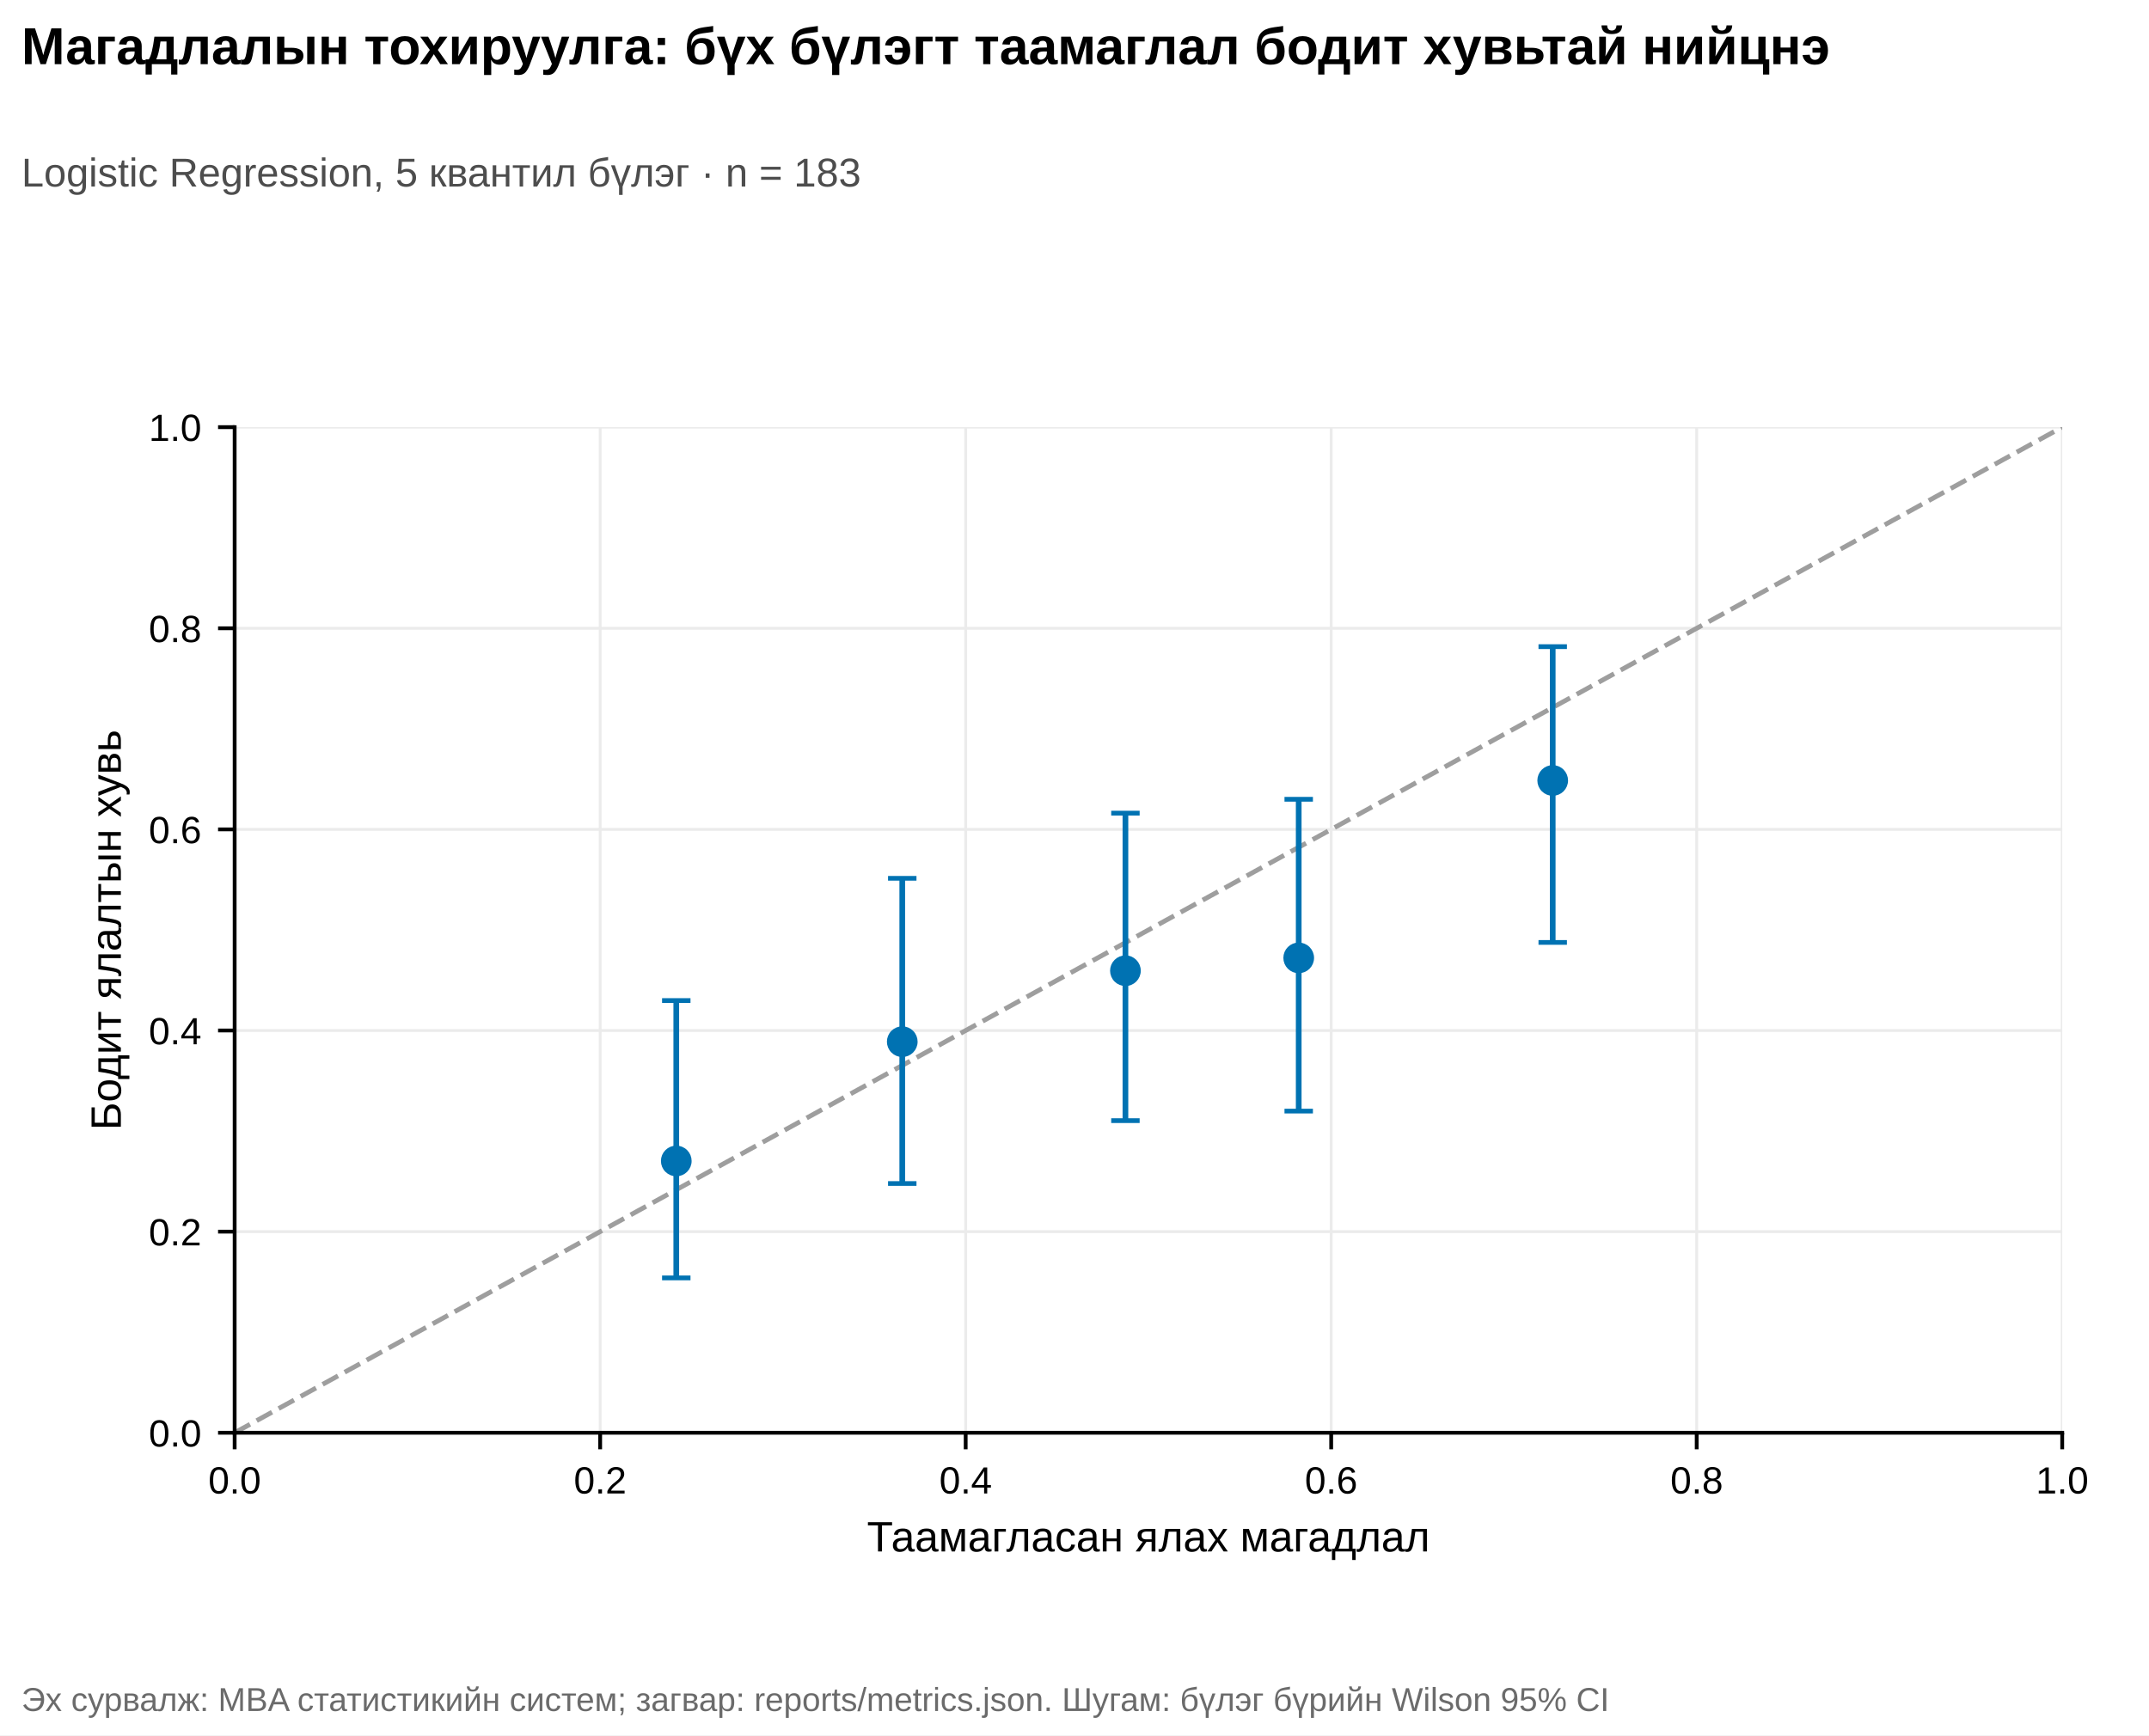
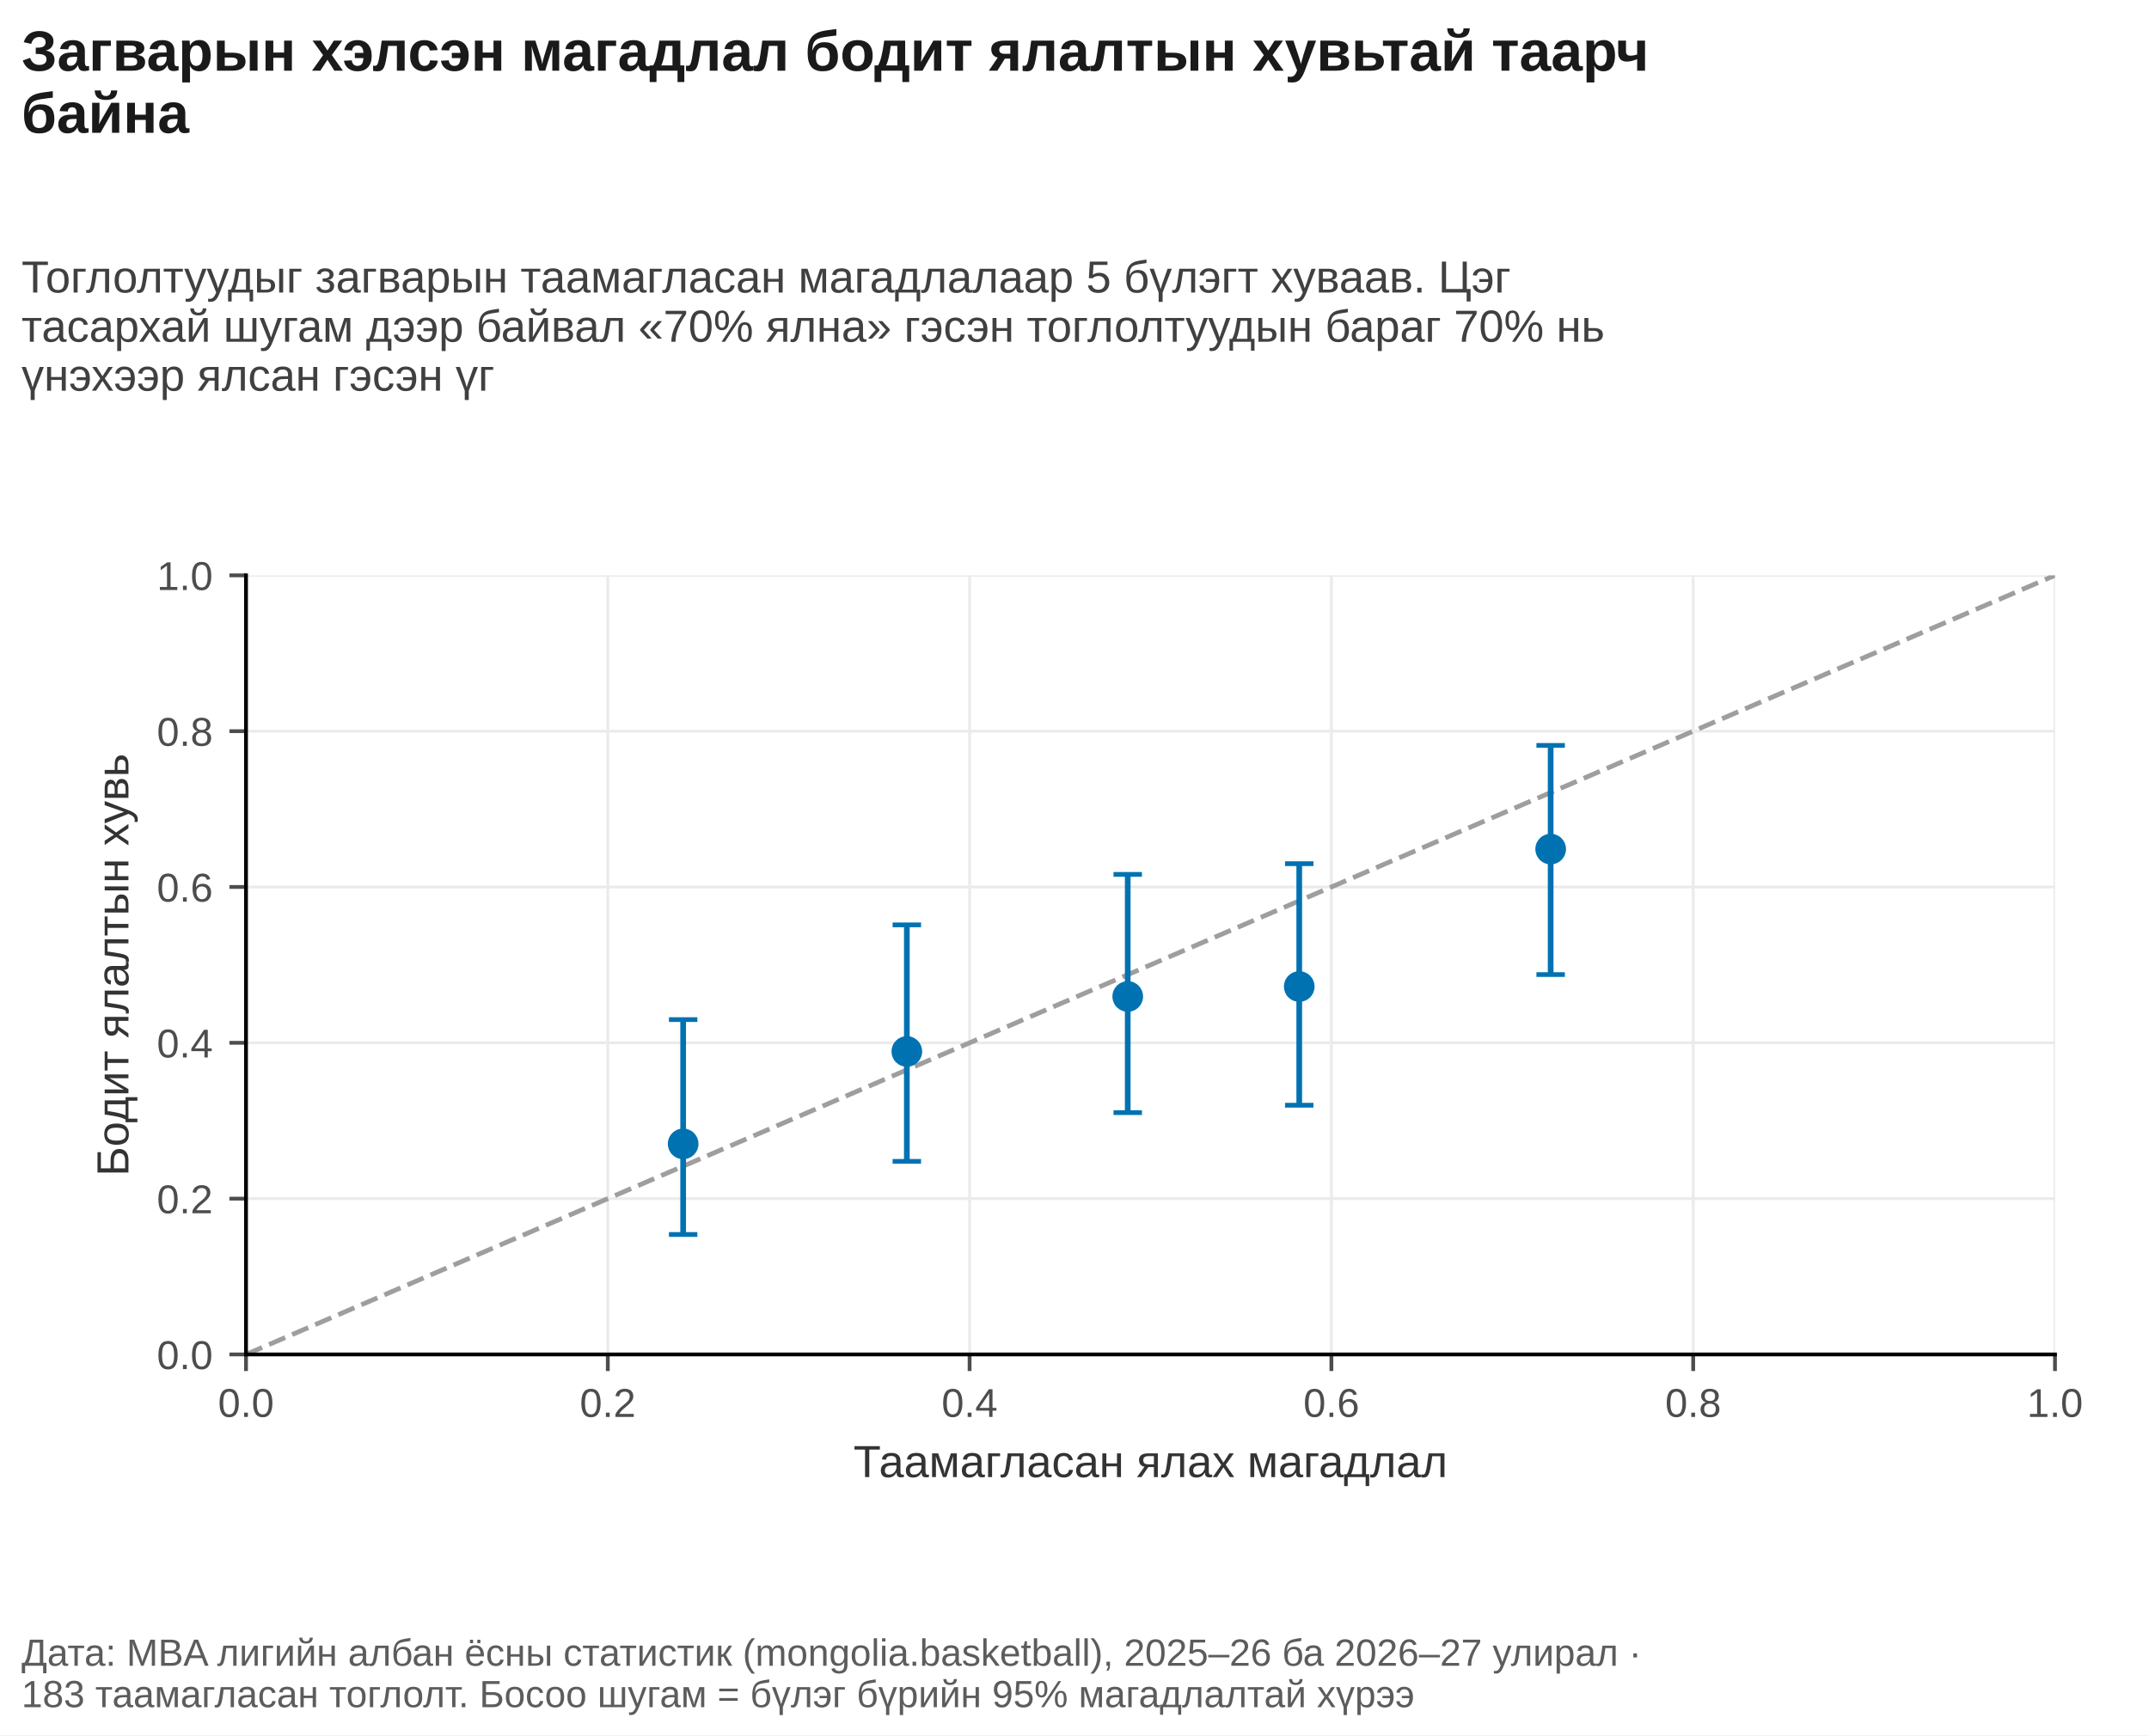
<svg xmlns="http://www.w3.org/2000/svg" xmlns:xlink="http://www.w3.org/1999/xlink" width="453.543pt" height="366.323pt" viewBox="0 0 453.543 366.323" version="1.1">
  <defs>
    <style type="text/css">*{stroke-linejoin: round; stroke-linecap: butt}</style>
  </defs>
  <g id="figure_1">
    <g id="patch_1">
      <path d="M 0 366.323  L 453.543 366.323  L 453.543 0  L 0 0  z " style="fill: #ffffff" />
    </g>
    <g id="axes_1">
      <g id="patch_2">
-         <path d="M 49.522 302.447  L 435.227 302.447  L 435.227 90.17  L 49.522 90.17  z " style="fill: #ffffff" />
+         <path d="M 51.92 285.916  L 433.701 285.916  L 433.701 121.454  L 51.92 121.454  z " style="fill: #ffffff" />
      </g>
      <g id="matplotlib.axis_1">
        <g id="xtick_1">
          <g id="line2d_1">
-             <path d="M 49.522 302.447  L 49.522 90.17  " clip-path="url(#pdad8cb16b5)" style="fill: none; stroke: #ebebeb; stroke-width: 0.6; stroke-linecap: square" />
+             <path d="M 51.92 285.916  L 51.92 121.454  " clip-path="url(#p1303bcd5c6)" style="fill: none; stroke: #ebebeb; stroke-width: 0.6; stroke-linecap: square" />
          </g>
          <g id="line2d_2">
            <defs>
-               <path id="m3e27745aa3" d="M 0 0  L 0 3.5  " style="stroke: #000000; stroke-width: 0.8" />
+               <path id="mf986387a4b" d="M 0 0  L 0 3.5  " style="stroke: #4d4d4d; stroke-width: 0.8" />
            </defs>
            <g>
-               <use xlink:href="#m3e27745aa3" x="49.522" y="302.447" style="stroke: #000000; stroke-width: 0.8" />
+               <use xlink:href="#mf986387a4b" x="51.92" y="285.916" style="fill: #4d4d4d; stroke: #4d4d4d; stroke-width: 0.8" />
            </g>
          </g>
          <g id="text_1">
-             <text style="font-size: 8px; font-family: 'Arial'; text-anchor: middle" x="49.522" y="315.271" transform="rotate(-0 49.5215 315.2714)">0.0</text>
+             <text style="font-size: 8.5px; font-family: 'Arial'; text-anchor: middle; fill: #4d4d4d" x="51.92" y="299.105" transform="rotate(-0 51.92005 299.1045)">0.0</text>
          </g>
        </g>
        <g id="xtick_2">
          <g id="line2d_3">
-             <path d="M 126.663 302.447  L 126.663 90.17  " clip-path="url(#pdad8cb16b5)" style="fill: none; stroke: #ebebeb; stroke-width: 0.6; stroke-linecap: square" />
+             <path d="M 128.276 285.916  L 128.276 121.454  " clip-path="url(#p1303bcd5c6)" style="fill: none; stroke: #ebebeb; stroke-width: 0.6; stroke-linecap: square" />
          </g>
          <g id="line2d_4">
            <g>
-               <use xlink:href="#m3e27745aa3" x="126.663" y="302.447" style="stroke: #000000; stroke-width: 0.8" />
+               <use xlink:href="#mf986387a4b" x="128.276" y="285.916" style="fill: #4d4d4d; stroke: #4d4d4d; stroke-width: 0.8" />
            </g>
          </g>
          <g id="text_2">
-             <text style="font-size: 8px; font-family: 'Arial'; text-anchor: middle" x="126.663" y="315.271" transform="rotate(-0 126.6626 315.2714)">0.2</text>
+             <text style="font-size: 8.5px; font-family: 'Arial'; text-anchor: middle; fill: #4d4d4d" x="128.276" y="299.105" transform="rotate(-0 128.2762 299.1045)">0.2</text>
          </g>
        </g>
        <g id="xtick_3">
          <g id="line2d_5">
-             <path d="M 203.804 302.447  L 203.804 90.17  " clip-path="url(#pdad8cb16b5)" style="fill: none; stroke: #ebebeb; stroke-width: 0.6; stroke-linecap: square" />
+             <path d="M 204.632 285.916  L 204.632 121.454  " clip-path="url(#p1303bcd5c6)" style="fill: none; stroke: #ebebeb; stroke-width: 0.6; stroke-linecap: square" />
          </g>
          <g id="line2d_6">
            <g>
-               <use xlink:href="#m3e27745aa3" x="203.804" y="302.447" style="stroke: #000000; stroke-width: 0.8" />
+               <use xlink:href="#mf986387a4b" x="204.632" y="285.916" style="fill: #4d4d4d; stroke: #4d4d4d; stroke-width: 0.8" />
            </g>
          </g>
          <g id="text_3">
-             <text style="font-size: 8px; font-family: 'Arial'; text-anchor: middle" x="203.804" y="315.271" transform="rotate(-0 203.8038 315.2714)">0.4</text>
+             <text style="font-size: 8.5px; font-family: 'Arial'; text-anchor: middle; fill: #4d4d4d" x="204.632" y="299.105" transform="rotate(-0 204.6323 299.1045)">0.4</text>
          </g>
        </g>
        <g id="xtick_4">
          <g id="line2d_7">
-             <path d="M 280.945 302.447  L 280.945 90.17  " clip-path="url(#pdad8cb16b5)" style="fill: none; stroke: #ebebeb; stroke-width: 0.6; stroke-linecap: square" />
+             <path d="M 280.988 285.916  L 280.988 121.454  " clip-path="url(#p1303bcd5c6)" style="fill: none; stroke: #ebebeb; stroke-width: 0.6; stroke-linecap: square" />
          </g>
          <g id="line2d_8">
            <g>
-               <use xlink:href="#m3e27745aa3" x="280.945" y="302.447" style="stroke: #000000; stroke-width: 0.8" />
+               <use xlink:href="#mf986387a4b" x="280.988" y="285.916" style="fill: #4d4d4d; stroke: #4d4d4d; stroke-width: 0.8" />
            </g>
          </g>
          <g id="text_4">
-             <text style="font-size: 8px; font-family: 'Arial'; text-anchor: middle" x="280.945" y="315.271" transform="rotate(-0 280.9449 315.2714)">0.6</text>
+             <text style="font-size: 8.5px; font-family: 'Arial'; text-anchor: middle; fill: #4d4d4d" x="280.988" y="299.105" transform="rotate(-0 280.9885 299.1045)">0.6</text>
          </g>
        </g>
        <g id="xtick_5">
          <g id="line2d_9">
-             <path d="M 358.086 302.447  L 358.086 90.17  " clip-path="url(#pdad8cb16b5)" style="fill: none; stroke: #ebebeb; stroke-width: 0.6; stroke-linecap: square" />
+             <path d="M 357.345 285.916  L 357.345 121.454  " clip-path="url(#p1303bcd5c6)" style="fill: none; stroke: #ebebeb; stroke-width: 0.6; stroke-linecap: square" />
          </g>
          <g id="line2d_10">
            <g>
-               <use xlink:href="#m3e27745aa3" x="358.086" y="302.447" style="stroke: #000000; stroke-width: 0.8" />
+               <use xlink:href="#mf986387a4b" x="357.345" y="285.916" style="fill: #4d4d4d; stroke: #4d4d4d; stroke-width: 0.8" />
            </g>
          </g>
          <g id="text_5">
-             <text style="font-size: 8px; font-family: 'Arial'; text-anchor: middle" x="358.086" y="315.271" transform="rotate(-0 358.086 315.2714)">0.8</text>
+             <text style="font-size: 8.5px; font-family: 'Arial'; text-anchor: middle; fill: #4d4d4d" x="357.345" y="299.105" transform="rotate(-0 357.3446 299.1045)">0.8</text>
          </g>
        </g>
        <g id="xtick_6">
          <g id="line2d_11">
-             <path d="M 435.227 302.447  L 435.227 90.17  " clip-path="url(#pdad8cb16b5)" style="fill: none; stroke: #ebebeb; stroke-width: 0.6; stroke-linecap: square" />
+             <path d="M 433.701 285.916  L 433.701 121.454  " clip-path="url(#p1303bcd5c6)" style="fill: none; stroke: #ebebeb; stroke-width: 0.6; stroke-linecap: square" />
          </g>
          <g id="line2d_12">
            <g>
-               <use xlink:href="#m3e27745aa3" x="435.227" y="302.447" style="stroke: #000000; stroke-width: 0.8" />
+               <use xlink:href="#mf986387a4b" x="433.701" y="285.916" style="fill: #4d4d4d; stroke: #4d4d4d; stroke-width: 0.8" />
            </g>
          </g>
          <g id="text_6">
-             <text style="font-size: 8px; font-family: 'Arial'; text-anchor: middle" x="435.227" y="315.271" transform="rotate(-0 435.2271 315.2714)">1.0</text>
+             <text style="font-size: 8.5px; font-family: 'Arial'; text-anchor: middle; fill: #4d4d4d" x="433.701" y="299.105" transform="rotate(-0 433.7008 299.1045)">1.0</text>
          </g>
        </g>
        <g id="text_7">
-           <text style="font-size: 9px; font-family: 'Arial'; text-anchor: middle" x="242.374" y="327.507" transform="rotate(-0 242.3743 327.5072)">Таамагласан ялах магадлал</text>
+           <text style="font-size: 9.5px; font-family: 'Arial'; text-anchor: middle; fill: #333333" x="242.81" y="311.81" transform="rotate(-0 242.8104 311.8096)">Таамагласан ялах магадлал</text>
        </g>
      </g>
      <g id="matplotlib.axis_2">
        <g id="ytick_1">
          <g id="line2d_13">
-             <path d="M 49.522 302.447  L 435.227 302.447  " clip-path="url(#pdad8cb16b5)" style="fill: none; stroke: #ebebeb; stroke-width: 0.6; stroke-linecap: square" />
+             <path d="M 51.92 285.916  L 433.701 285.916  " clip-path="url(#p1303bcd5c6)" style="fill: none; stroke: #ebebeb; stroke-width: 0.6; stroke-linecap: square" />
          </g>
          <g id="line2d_14">
            <defs>
-               <path id="m46538852f3" d="M 0 0  L -3.5 0  " style="stroke: #000000; stroke-width: 0.8" />
+               <path id="m3fba8f0df0" d="M 0 0  L -3.5 0  " style="stroke: #4d4d4d; stroke-width: 0.8" />
            </defs>
            <g>
-               <use xlink:href="#m46538852f3" x="49.522" y="302.447" style="stroke: #000000; stroke-width: 0.8" />
+               <use xlink:href="#m3fba8f0df0" x="51.92" y="285.916" style="fill: #4d4d4d; stroke: #4d4d4d; stroke-width: 0.8" />
            </g>
          </g>
          <g id="text_8">
-             <text style="font-size: 8px; font-family: 'Arial'; text-anchor: end" x="42.522" y="305.359" transform="rotate(-0 42.5215 305.3593)">0.0</text>
+             <text style="font-size: 8.5px; font-family: 'Arial'; text-anchor: end; fill: #4d4d4d" x="44.92" y="289.01" transform="rotate(-0 44.92005 289.0104)">0.0</text>
          </g>
        </g>
        <g id="ytick_2">
          <g id="line2d_15">
-             <path d="M 49.522 259.992  L 435.227 259.992  " clip-path="url(#pdad8cb16b5)" style="fill: none; stroke: #ebebeb; stroke-width: 0.6; stroke-linecap: square" />
+             <path d="M 51.92 253.024  L 433.701 253.024  " clip-path="url(#p1303bcd5c6)" style="fill: none; stroke: #ebebeb; stroke-width: 0.6; stroke-linecap: square" />
          </g>
          <g id="line2d_16">
            <g>
-               <use xlink:href="#m46538852f3" x="49.522" y="259.992" style="stroke: #000000; stroke-width: 0.8" />
+               <use xlink:href="#m3fba8f0df0" x="51.92" y="253.024" style="fill: #4d4d4d; stroke: #4d4d4d; stroke-width: 0.8" />
            </g>
          </g>
          <g id="text_9">
-             <text style="font-size: 8px; font-family: 'Arial'; text-anchor: end" x="42.522" y="262.904" transform="rotate(-0 42.5215 262.9039)">0.2</text>
+             <text style="font-size: 8.5px; font-family: 'Arial'; text-anchor: end; fill: #4d4d4d" x="44.92" y="256.118" transform="rotate(-0 44.92005 256.1179)">0.2</text>
          </g>
        </g>
        <g id="ytick_3">
          <g id="line2d_17">
-             <path d="M 49.522 217.536  L 435.227 217.536  " clip-path="url(#pdad8cb16b5)" style="fill: none; stroke: #ebebeb; stroke-width: 0.6; stroke-linecap: square" />
+             <path d="M 51.92 220.131  L 433.701 220.131  " clip-path="url(#p1303bcd5c6)" style="fill: none; stroke: #ebebeb; stroke-width: 0.6; stroke-linecap: square" />
          </g>
          <g id="line2d_18">
            <g>
-               <use xlink:href="#m46538852f3" x="49.522" y="217.536" style="stroke: #000000; stroke-width: 0.8" />
+               <use xlink:href="#m3fba8f0df0" x="51.92" y="220.131" style="fill: #4d4d4d; stroke: #4d4d4d; stroke-width: 0.8" />
            </g>
          </g>
          <g id="text_10">
-             <text style="font-size: 8px; font-family: 'Arial'; text-anchor: end" x="42.522" y="220.448" transform="rotate(-0 42.5215 220.4484)">0.4</text>
+             <text style="font-size: 8.5px; font-family: 'Arial'; text-anchor: end; fill: #4d4d4d" x="44.92" y="223.225" transform="rotate(-0 44.92005 223.2254)">0.4</text>
          </g>
        </g>
        <g id="ytick_4">
          <g id="line2d_19">
-             <path d="M 49.522 175.081  L 435.227 175.081  " clip-path="url(#pdad8cb16b5)" style="fill: none; stroke: #ebebeb; stroke-width: 0.6; stroke-linecap: square" />
+             <path d="M 51.92 187.239  L 433.701 187.239  " clip-path="url(#p1303bcd5c6)" style="fill: none; stroke: #ebebeb; stroke-width: 0.6; stroke-linecap: square" />
          </g>
          <g id="line2d_20">
            <g>
-               <use xlink:href="#m46538852f3" x="49.522" y="175.081" style="stroke: #000000; stroke-width: 0.8" />
+               <use xlink:href="#m3fba8f0df0" x="51.92" y="187.239" style="fill: #4d4d4d; stroke: #4d4d4d; stroke-width: 0.8" />
            </g>
          </g>
          <g id="text_11">
-             <text style="font-size: 8px; font-family: 'Arial'; text-anchor: end" x="42.522" y="177.993" transform="rotate(-0 42.5215 177.993)">0.6</text>
+             <text style="font-size: 8.5px; font-family: 'Arial'; text-anchor: end; fill: #4d4d4d" x="44.92" y="190.333" transform="rotate(-0 44.92005 190.3328)">0.6</text>
          </g>
        </g>
        <g id="ytick_5">
          <g id="line2d_21">
-             <path d="M 49.522 132.625  L 435.227 132.625  " clip-path="url(#pdad8cb16b5)" style="fill: none; stroke: #ebebeb; stroke-width: 0.6; stroke-linecap: square" />
+             <path d="M 51.92 154.346  L 433.701 154.346  " clip-path="url(#p1303bcd5c6)" style="fill: none; stroke: #ebebeb; stroke-width: 0.6; stroke-linecap: square" />
          </g>
          <g id="line2d_22">
            <g>
-               <use xlink:href="#m46538852f3" x="49.522" y="132.625" style="stroke: #000000; stroke-width: 0.8" />
+               <use xlink:href="#m3fba8f0df0" x="51.92" y="154.346" style="fill: #4d4d4d; stroke: #4d4d4d; stroke-width: 0.8" />
            </g>
          </g>
          <g id="text_12">
-             <text style="font-size: 8px; font-family: 'Arial'; text-anchor: end" x="42.522" y="135.538" transform="rotate(-0 42.5215 135.5376)">0.8</text>
+             <text style="font-size: 8.5px; font-family: 'Arial'; text-anchor: end; fill: #4d4d4d" x="44.92" y="157.44" transform="rotate(-0 44.92005 157.4403)">0.8</text>
          </g>
        </g>
        <g id="ytick_6">
          <g id="line2d_23">
-             <path d="M 49.522 90.17  L 435.227 90.17  " clip-path="url(#pdad8cb16b5)" style="fill: none; stroke: #ebebeb; stroke-width: 0.6; stroke-linecap: square" />
+             <path d="M 51.92 121.454  L 433.701 121.454  " clip-path="url(#p1303bcd5c6)" style="fill: none; stroke: #ebebeb; stroke-width: 0.6; stroke-linecap: square" />
          </g>
          <g id="line2d_24">
            <g>
-               <use xlink:href="#m46538852f3" x="49.522" y="90.17" style="stroke: #000000; stroke-width: 0.8" />
+               <use xlink:href="#m3fba8f0df0" x="51.92" y="121.454" style="fill: #4d4d4d; stroke: #4d4d4d; stroke-width: 0.8" />
            </g>
          </g>
          <g id="text_13">
-             <text style="font-size: 8px; font-family: 'Arial'; text-anchor: end" x="42.522" y="93.082" transform="rotate(-0 42.5215 93.08213)">1.0</text>
+             <text style="font-size: 8.5px; font-family: 'Arial'; text-anchor: end; fill: #4d4d4d" x="44.92" y="124.548" transform="rotate(-0 44.92005 124.5478)">1.0</text>
          </g>
        </g>
        <g id="text_14">
-           <text style="font-size: 9px; font-family: 'Arial'; text-anchor: middle" x="25.507" y="196.309" transform="rotate(-90 25.50728 196.3086)">Бодит ялалтын хувь</text>
+           <text style="font-size: 9.5px; font-family: 'Arial'; text-anchor: middle; fill: #333333" x="27.106" y="203.685" transform="rotate(-90 27.1056 203.685)">Бодит ялалтын хувь</text>
        </g>
      </g>
      <g id="line2d_25">
-         <path d="M 49.522 302.447  L 435.227 90.17  " clip-path="url(#pdad8cb16b5)" style="fill: none; stroke-dasharray: 3.7,1.6; stroke-dashoffset: 0; stroke: #9e9e9e" />
+         <path d="M 51.92 285.916  L 433.701 121.454  " clip-path="url(#p1303bcd5c6)" style="fill: none; stroke-dasharray: 3.7,1.6; stroke-dashoffset: 0; stroke: #9e9e9e" />
      </g>
      <g id="LineCollection_1">
-         <path d="M 142.727 269.762  L 142.727 211.214  " clip-path="url(#pdad8cb16b5)" style="fill: none; stroke: #0072b2; stroke-width: 1.2" />
-         <path d="M 190.421 249.835  L 190.421 185.407  " clip-path="url(#pdad8cb16b5)" style="fill: none; stroke: #0072b2; stroke-width: 1.2" />
-         <path d="M 237.52 236.559  L 237.52 171.651  " clip-path="url(#pdad8cb16b5)" style="fill: none; stroke: #0072b2; stroke-width: 1.2" />
-         <path d="M 274.09 234.548  L 274.09 168.725  " clip-path="url(#pdad8cb16b5)" style="fill: none; stroke: #0072b2; stroke-width: 1.2" />
-         <path d="M 327.697 198.943  L 327.697 136.501  " clip-path="url(#pdad8cb16b5)" style="fill: none; stroke: #0072b2; stroke-width: 1.2" />
+         <path d="M 144.177 260.593  L 144.177 215.233  " clip-path="url(#p1303bcd5c6)" style="fill: none; stroke: #0072b2; stroke-width: 1.2" />
+         <path d="M 191.386 245.154  L 191.386 195.239  " clip-path="url(#p1303bcd5c6)" style="fill: none; stroke: #0072b2; stroke-width: 1.2" />
+         <path d="M 238.006 234.869  L 238.006 184.581  " clip-path="url(#p1303bcd5c6)" style="fill: none; stroke: #0072b2; stroke-width: 1.2" />
+         <path d="M 274.203 233.311  L 274.203 182.315  " clip-path="url(#p1303bcd5c6)" style="fill: none; stroke: #0072b2; stroke-width: 1.2" />
+         <path d="M 327.265 205.726  L 327.265 157.349  " clip-path="url(#p1303bcd5c6)" style="fill: none; stroke: #0072b2; stroke-width: 1.2" />
      </g>
      <g id="line2d_26">
        <defs>
          <path id="m68400a4f70" d="M 3 0  L -3 -0  " style="stroke: #0072b2" />
        </defs>
-         <g clip-path="url(#pdad8cb16b5)">
-           <use xlink:href="#m68400a4f70" x="142.727" y="269.762" style="fill: #1f77b4; stroke: #0072b2" />
-           <use xlink:href="#m68400a4f70" x="190.421" y="249.835" style="fill: #1f77b4; stroke: #0072b2" />
-           <use xlink:href="#m68400a4f70" x="237.52" y="236.559" style="fill: #1f77b4; stroke: #0072b2" />
-           <use xlink:href="#m68400a4f70" x="274.09" y="234.548" style="fill: #1f77b4; stroke: #0072b2" />
-           <use xlink:href="#m68400a4f70" x="327.697" y="198.943" style="fill: #1f77b4; stroke: #0072b2" />
+         <g clip-path="url(#p1303bcd5c6)">
+           <use xlink:href="#m68400a4f70" x="144.177" y="260.593" style="fill: #1f77b4; stroke: #0072b2" />
+           <use xlink:href="#m68400a4f70" x="191.386" y="245.154" style="fill: #1f77b4; stroke: #0072b2" />
+           <use xlink:href="#m68400a4f70" x="238.006" y="234.869" style="fill: #1f77b4; stroke: #0072b2" />
+           <use xlink:href="#m68400a4f70" x="274.203" y="233.311" style="fill: #1f77b4; stroke: #0072b2" />
+           <use xlink:href="#m68400a4f70" x="327.265" y="205.726" style="fill: #1f77b4; stroke: #0072b2" />
        </g>
      </g>
      <g id="line2d_27">
-         <g clip-path="url(#pdad8cb16b5)">
-           <use xlink:href="#m68400a4f70" x="142.727" y="211.214" style="fill: #1f77b4; stroke: #0072b2" />
-           <use xlink:href="#m68400a4f70" x="190.421" y="185.407" style="fill: #1f77b4; stroke: #0072b2" />
-           <use xlink:href="#m68400a4f70" x="237.52" y="171.651" style="fill: #1f77b4; stroke: #0072b2" />
-           <use xlink:href="#m68400a4f70" x="274.09" y="168.725" style="fill: #1f77b4; stroke: #0072b2" />
-           <use xlink:href="#m68400a4f70" x="327.697" y="136.501" style="fill: #1f77b4; stroke: #0072b2" />
+         <g clip-path="url(#p1303bcd5c6)">
+           <use xlink:href="#m68400a4f70" x="144.177" y="215.233" style="fill: #1f77b4; stroke: #0072b2" />
+           <use xlink:href="#m68400a4f70" x="191.386" y="195.239" style="fill: #1f77b4; stroke: #0072b2" />
+           <use xlink:href="#m68400a4f70" x="238.006" y="184.581" style="fill: #1f77b4; stroke: #0072b2" />
+           <use xlink:href="#m68400a4f70" x="274.203" y="182.315" style="fill: #1f77b4; stroke: #0072b2" />
+           <use xlink:href="#m68400a4f70" x="327.265" y="157.349" style="fill: #1f77b4; stroke: #0072b2" />
        </g>
      </g>
      <g id="patch_3">
-         <path d="M 49.522 302.447  L 49.522 90.17  " style="fill: none; stroke: #000000; stroke-width: 0.8; stroke-linejoin: miter; stroke-linecap: square" />
+         <path d="M 51.92 285.916  L 51.92 121.454  " style="fill: none; stroke: #000000; stroke-width: 0.8; stroke-linejoin: miter; stroke-linecap: square" />
      </g>
      <g id="patch_4">
-         <path d="M 49.522 302.447  L 435.227 302.447  " style="fill: none; stroke: #000000; stroke-width: 0.8; stroke-linejoin: miter; stroke-linecap: square" />
+         <path d="M 51.92 285.916  L 433.701 285.916  " style="fill: none; stroke: #000000; stroke-width: 0.8; stroke-linejoin: miter; stroke-linecap: square" />
      </g>
      <g id="PathCollection_1">
        <defs>
          <path id="m1da11d4bc9" d="M 0 2.739  C 0.726 2.739 1.423 2.45 1.936 1.936  C 2.45 1.423 2.739 0.726 2.739 0  C 2.739 -0.726 2.45 -1.423 1.936 -1.936  C 1.423 -2.45 0.726 -2.739 0 -2.739  C -0.726 -2.739 -1.423 -2.45 -1.936 -1.936  C -2.45 -1.423 -2.739 -0.726 -2.739 0  C -2.739 0.726 -2.45 1.423 -1.936 1.936  C -1.423 2.45 -0.726 2.739 0 2.739  z " style="stroke: #0072b2" />
        </defs>
-         <g clip-path="url(#pdad8cb16b5)">
-           <use xlink:href="#m1da11d4bc9" x="142.727" y="245.075" style="fill: #0072b2; stroke: #0072b2" />
-           <use xlink:href="#m1da11d4bc9" x="190.421" y="219.895" style="fill: #0072b2; stroke: #0072b2" />
-           <use xlink:href="#m1da11d4bc9" x="237.52" y="204.914" style="fill: #0072b2; stroke: #0072b2" />
-           <use xlink:href="#m1da11d4bc9" x="274.09" y="202.205" style="fill: #0072b2; stroke: #0072b2" />
-           <use xlink:href="#m1da11d4bc9" x="327.697" y="164.754" style="fill: #0072b2; stroke: #0072b2" />
+         <g clip-path="url(#p1303bcd5c6)">
+           <use xlink:href="#m1da11d4bc9" x="144.177" y="241.467" style="fill: #0072b2; stroke: #0072b2" />
+           <use xlink:href="#m1da11d4bc9" x="191.386" y="221.959" style="fill: #0072b2; stroke: #0072b2" />
+           <use xlink:href="#m1da11d4bc9" x="238.006" y="210.352" style="fill: #0072b2; stroke: #0072b2" />
+           <use xlink:href="#m1da11d4bc9" x="274.203" y="208.253" style="fill: #0072b2; stroke: #0072b2" />
+           <use xlink:href="#m1da11d4bc9" x="327.265" y="179.238" style="fill: #0072b2; stroke: #0072b2" />
        </g>
      </g>
    </g>
    <g id="text_15">
-       <text style="font-weight: 700; font-size: 11px; font-family: 'Arial'; text-anchor: start" x="4.535" y="13.552" transform="rotate(-0 4.535433 13.55235)">Магадлалын тохируулга: бүх бүлэгт таамаглал бодит хувьтай нийцнэ</text>
+       <text style="font-weight: 700; font-size: 12px; font-family: 'Arial'; fill: #1a1a1a" transform="translate(4.535433 14.92261)">Загварын хэлсэн магадлал бодит ялалтын хувьтай таарч</text>
+       <text style="font-weight: 700; font-size: 12px; font-family: 'Arial'; fill: #1a1a1a" transform="translate(4.535433 28.03706)">байна</text>
    </g>
    <g id="text_16">
-       <text style="font-size: 8.5px; font-family: 'Arial'; text-anchor: start; fill: #4d4d4d" x="4.535" y="39.374" transform="rotate(-0 4.535433 39.37378)">Logistic Regression, 5 квантил бүлэг · n = 183</text>
+       <text style="font-size: 9.5px; font-family: 'Arial'; fill: #404040" transform="translate(4.535433 61.75156)">Тоглолтуудыг загварын таамагласан магадлалаар 5 бүлэгт хуваав. Цэг</text>
+       <text style="font-size: 9.5px; font-family: 'Arial'; fill: #404040" transform="translate(4.535433 72.13828)">тасархай шугам дээр байвал «70% ялна» гэсэн тоглолтуудын бараг 70% нь</text>
+       <text style="font-size: 9.5px; font-family: 'Arial'; fill: #404040" transform="translate(4.535433 82.47807)">үнэхээр ялсан гэсэн үг</text>
    </g>
    <g id="text_17">
-       <text style="font-size: 7px; font-family: 'Arial'; text-anchor: start; fill: #6b6b6b" x="4.535" y="361.187" transform="rotate(-0 4.535433 361.1869)">Эх сурвалж: MBA статистикийн систем; загвар: reports/metrics.json. Шугам: бүлэг бүрийн Wilson 95% CI</text>
+       <text style="font-size: 8px; font-family: 'Arial'; fill: #5c5c5c" transform="translate(4.535433 351.6301)">Дата: MBA лигийн албан ёсны статистик (mongolia.basketball), 2025–26 ба 2026–27 улирал ·</text>
+       <text style="font-size: 8px; font-family: 'Arial'; fill: #5c5c5c" transform="translate(4.535433 360.3768)">183 таамагласан тоглолт. Босоо шугам = бүлэг бүрийн 95% магадлалтай хүрээ</text>
    </g>
  </g>
  <defs>
-     <clipPath id="pdad8cb16b5">
-       <rect x="49.522" y="90.17" width="385.706" height="212.277" />
+     <clipPath id="p1303bcd5c6">
+       <rect x="51.92" y="121.454" width="381.781" height="164.463" />
    </clipPath>
  </defs>
</svg>
